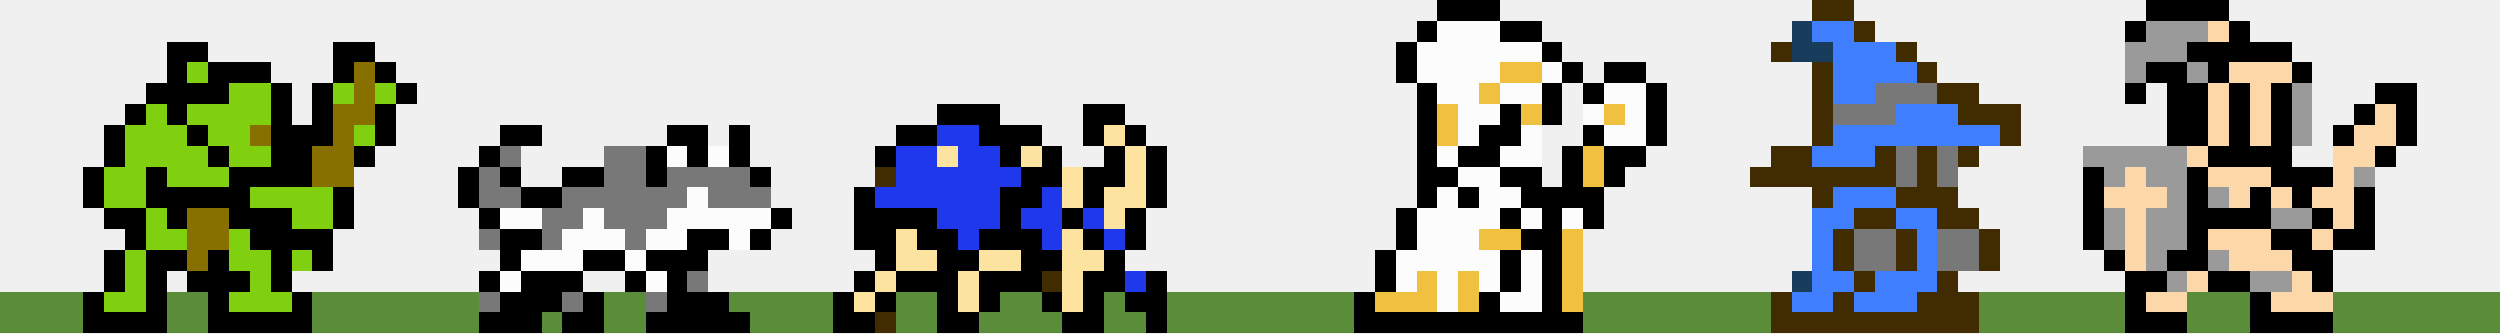
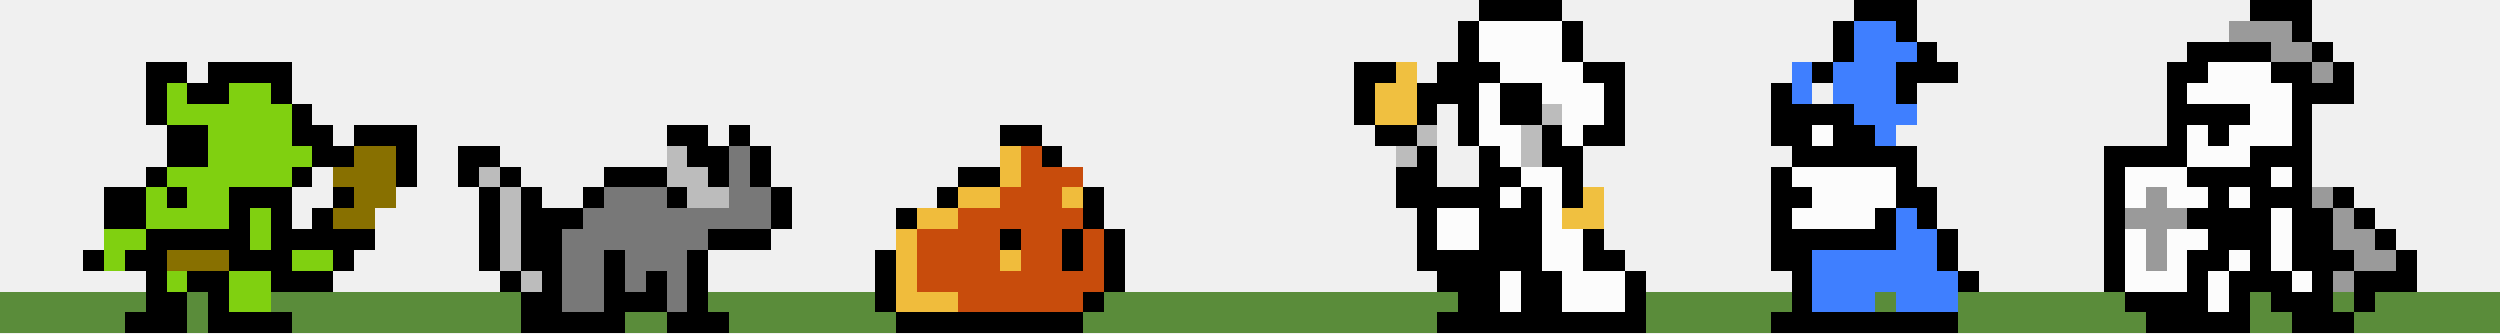
<svg xmlns="http://www.w3.org/2000/svg" viewBox="0 0 120 16" width="960" height="128" shape-rendering="crispEdges">
  <defs>
    <filter id="flash">
      <feFlood flood-color="#ffffff" />
      <feComposite operator="in" in2="SourceAlpha" />
    </filter>
    <g id="a0">
-       <path fill="#000000" d="M4 2h2v1h-2zM12 2h2v1h-2zM4 3h1v1h-1zM6 3h3v1h-3zM12 3h1v1h-1zM14 3h1v1h-1zM3 4h4v1h-4zM9 4h1v1h-1zM11 4h1v1h-1zM15 4h1v1h-1zM2 5h1v1h-1zM4 5h1v1h-1zM9 5h1v1h-1zM11 5h1v1h-1zM14 5h1v1h-1zM1 6h1v1h-1zM5 6h1v1h-1zM9 6h3v1h-3zM14 6h1v1h-1zM1 7h1v1h-1zM6 7h1v1h-1zM9 7h2v1h-2zM13 7h1v1h-1zM0 8h1v1h-1zM3 8h1v1h-1zM7 8h4v1h-4zM0 9h1v1h-1zM3 9h5v1h-5zM12 9h1v1h-1zM1 10h2v1h-2zM4 10h1v1h-1zM7 10h3v1h-3zM12 10h1v1h-1zM2 11h1v1h-1zM8 11h4v1h-4zM1 12h1v1h-1zM3 12h2v1h-2zM6 12h1v1h-1zM9 12h1v1h-1zM11 12h1v1h-1zM1 13h1v1h-1zM3 13h1v1h-1zM5 13h3v1h-3zM9 13h1v1h-1zM0 14h1v1h-1zM3 14h1v1h-1zM6 14h1v1h-1zM10 14h1v1h-1zM0 15h4v1h-4zM6 15h5v1h-5z" />
-       <path fill="#80d010" d="M5 3h1v1h-1zM7 4h2v1h-2zM12 4h1v1h-1zM14 4h1v1h-1zM3 5h1v1h-1zM5 5h4v1h-4zM2 6h3v1h-3zM6 6h2v1h-2zM13 6h1v1h-1zM2 7h4v1h-4zM7 7h2v1h-2zM1 8h2v1h-2zM4 8h3v1h-3zM1 9h2v1h-2zM8 9h4v1h-4zM3 10h1v1h-1zM10 10h2v1h-2zM3 11h2v1h-2zM7 11h1v1h-1zM2 12h1v1h-1zM7 12h2v1h-2zM10 12h1v1h-1zM2 13h1v1h-1zM8 13h1v1h-1zM1 14h2v1h-2zM7 14h3v1h-3z" />
-       <path fill="#887000" d="M13 3h1v1h-1zM13 4h1v1h-1zM12 5h2v1h-2zM8 6h1v1h-1zM12 6h1v1h-1zM11 7h2v1h-2zM11 8h2v1h-2zM5 10h2v1h-2zM5 11h2v1h-2zM5 12h1v1h-1z" />
+       <path fill="#000000" d="M3 3h2v1h-2zM6 3h4v1h-4zM3 4h1v1h-1zM5 4h2v1h-2zM9 4h1v1h-1zM3 5h1v1h-1zM10 5h1v1h-1zM4 6h2v1h-2zM10 6h2v1h-2zM13 6h3v1h-3zM4 7h2v1h-2zM11 7h2v1h-2zM15 7h1v1h-1zM3 8h1v1h-1zM10 8h1v1h-1zM15 8h1v1h-1zM1 9h2v1h-2zM4 9h1v1h-1zM7 9h3v1h-3zM12 9h1v1h-1zM1 10h2v1h-2zM7 10h1v1h-1zM9 10h1v1h-1zM11 10h1v1h-1zM3 11h5v1h-5zM9 11h5v1h-5zM0 12h1v1h-1zM2 12h2v1h-2zM7 12h3v1h-3zM12 12h1v1h-1zM3 13h1v1h-1zM5 13h2v1h-2zM9 13h3v1h-3zM3 14h2v1h-2zM6 14h1v1h-1zM2 15h3v1h-3zM6 15h4v1h-4z" />
+       <path fill="#80d010" d="M4 4h1v1h-1zM7 4h2v1h-2zM4 5h6v1h-6zM6 6h4v1h-4zM6 7h5v1h-5zM4 8h6v1h-6zM3 9h1v1h-1zM5 9h2v1h-2zM3 10h4v1h-4zM8 10h1v1h-1zM1 11h2v1h-2zM8 11h1v1h-1zM1 12h1v1h-1zM10 12h2v1h-2zM4 13h1v1h-1zM7 13h2v1h-2zM7 14h2v1h-2z" />
+       <path fill="#887000" d="M13 7h2v1h-2zM12 8h3v1h-3zM13 9h2v1h-2zM12 10h2v1h-2zM4 12h3v1h-3z" />
    </g>
    <g id="a1">
-       <path fill="#000000" d="M2 6h2v1h-2zM10 6h2v1h-2zM13 6h1v1h-1zM1 7h1v1h-1zM9 7h1v1h-1zM11 7h1v1h-1zM13 7h1v1h-1zM0 8h1v1h-1zM2 8h1v1h-1zM5 8h2v1h-2zM9 8h1v1h-1zM14 8h1v1h-1zM0 9h1v1h-1zM3 9h2v1h-2zM1 10h1v1h-1zM15 10h1v1h-1zM2 11h2v1h-2zM11 11h2v1h-2zM14 11h1v1h-1zM2 12h1v1h-1zM6 12h2v1h-2zM9 12h3v1h-3zM1 13h1v1h-1zM3 13h3v1h-3zM8 13h1v1h-1zM10 13h1v1h-1zM2 14h3v1h-3zM6 14h1v1h-1zM10 14h3v1h-3zM1 15h3v1h-3zM5 15h2v1h-2zM9 15h5v1h-5z" />
-       <path fill="#787878" d="M2 7h1v1h-1zM7 7h2v1h-2zM1 8h1v1h-1zM7 8h2v1h-2zM10 8h4v1h-4zM1 9h2v1h-2zM5 9h6v1h-6zM12 9h3v1h-3zM4 10h2v1h-2zM7 10h3v1h-3zM1 11h1v1h-1zM4 11h1v1h-1zM8 11h1v1h-1zM11 13h1v1h-1zM1 14h1v1h-1zM5 14h1v1h-1zM9 14h1v1h-1z" />
-       <path fill="#fcfcfc" d="M10 7h1v1h-1zM12 7h1v1h-1zM11 9h1v1h-1zM2 10h2v1h-2zM6 10h1v1h-1zM10 10h5v1h-5zM5 11h3v1h-3zM9 11h2v1h-2zM13 11h1v1h-1zM3 12h3v1h-3zM8 12h1v1h-1zM2 13h1v1h-1zM9 13h1v1h-1z" />
+       <path fill="#000000" d="M10 6h2v1h-2zM13 6h1v1h-1zM0 7h2v1h-2zM11 7h2v1h-2zM14 7h1v1h-1zM0 8h1v1h-1zM2 8h1v1h-1zM7 8h3v1h-3zM12 8h1v1h-1zM14 8h1v1h-1zM1 9h1v1h-1zM3 9h1v1h-1zM6 9h1v1h-1zM10 9h1v1h-1zM15 9h1v1h-1zM1 10h1v1h-1zM3 10h3v1h-3zM15 10h1v1h-1zM1 11h1v1h-1zM3 11h2v1h-2zM12 11h3v1h-3zM1 12h1v1h-1zM3 12h2v1h-2zM7 12h1v1h-1zM11 12h1v1h-1zM2 13h1v1h-1zM4 13h1v1h-1zM7 13h1v1h-1zM9 13h1v1h-1zM11 13h1v1h-1zM3 14h2v1h-2zM7 14h3v1h-3zM11 14h1v1h-1zM3 15h5v1h-5zM10 15h3v1h-3z" />
+       <path fill="#787878" d="M13 7h1v1h-1zM13 8h1v1h-1zM7 9h3v1h-3zM13 9h2v1h-2zM6 10h9v1h-9zM5 11h7v1h-7zM5 12h2v1h-2zM8 12h3v1h-3zM5 13h2v1h-2zM8 13h1v1h-1zM10 13h1v1h-1zM5 14h2v1h-2zM10 14h1v1h-1z" />
+       <path fill="#bcbcbc" d="M10 7h1v1h-1zM1 8h1v1h-1zM10 8h2v1h-2zM2 9h1v1h-1zM11 9h2v1h-2zM2 10h1v1h-1zM2 11h1v1h-1zM2 12h1v1h-1zM3 13h1v1h-1z" />
    </g>
    <g id="a2">
-       <path fill="#000000" d="M5 5h3v1h-3zM12 5h2v1h-2zM3 6h2v1h-2zM7 6h3v1h-3zM12 6h1v1h-1zM14 6h1v1h-1zM2 7h1v1h-1zM8 7h1v1h-1zM10 7h1v1h-1zM13 7h1v1h-1zM15 7h1v1h-1zM9 8h2v1h-2zM12 8h2v1h-2zM15 8h1v1h-1zM1 9h1v1h-1zM8 9h2v1h-2zM12 9h1v1h-1zM15 9h1v1h-1zM1 10h4v1h-4zM8 10h1v1h-1zM11 10h1v1h-1zM14 10h1v1h-1zM1 11h2v1h-2zM4 11h2v1h-2zM7 11h3v1h-3zM12 11h1v1h-1zM14 11h1v1h-1zM2 12h1v1h-1zM5 12h2v1h-2zM9 12h2v1h-2zM13 12h1v1h-1zM1 13h1v1h-1zM3 13h3v1h-3zM7 13h3v1h-3zM12 13h2v1h-2zM15 13h1v1h-1zM0 14h1v1h-1zM2 14h1v1h-1zM5 14h1v1h-1zM7 14h1v1h-1zM10 14h1v1h-1zM12 14h1v1h-1zM14 14h2v1h-2zM0 15h2v1h-2zM5 15h2v1h-2zM11 15h2v1h-2zM15 15h1v1h-1z" />
-       <path fill="#2038ec" d="M5 6h2v1h-2zM3 7h2v1h-2zM6 7h2v1h-2zM3 8h6v1h-6zM2 9h6v1h-6zM10 9h1v1h-1zM5 10h3v1h-3zM9 10h2v1h-2zM12 10h1v1h-1zM6 11h1v1h-1zM10 11h1v1h-1zM13 11h1v1h-1zM14 13h1v1h-1z" />
-       <path fill="#402c00" d="M2 8h1v1h-1zM10 13h1v1h-1zM2 15h1v1h-1z" />
-       <path fill="#fce4a0" d="M13 6h1v1h-1zM5 7h1v1h-1zM9 7h1v1h-1zM14 7h1v1h-1zM11 8h1v1h-1zM14 8h1v1h-1zM11 9h1v1h-1zM13 9h2v1h-2zM13 10h1v1h-1zM3 11h1v1h-1zM11 11h1v1h-1zM3 12h2v1h-2zM7 12h2v1h-2zM11 12h2v1h-2zM2 13h1v1h-1zM6 13h1v1h-1zM11 13h1v1h-1zM1 14h1v1h-1zM6 14h1v1h-1zM11 14h1v1h-1z" />
+       <path fill="#000000" d="M8 6h2v1h-2zM10 7h1v1h-1zM6 8h2v1h-2zM5 9h1v1h-1zM12 9h1v1h-1zM3 10h1v1h-1zM12 10h1v1h-1zM8 11h1v1h-1zM11 11h1v1h-1zM13 11h1v1h-1zM2 12h1v1h-1zM11 12h1v1h-1zM13 12h1v1h-1zM2 13h1v1h-1zM13 13h1v1h-1zM2 14h1v1h-1zM12 14h1v1h-1zM3 15h9v1h-9z" />
+       <path fill="#c84c0c" d="M9 7h1v1h-1zM9 8h3v1h-3zM8 9h3v1h-3zM6 10h6v1h-6zM4 11h4v1h-4zM9 11h2v1h-2zM12 11h1v1h-1zM4 12h4v1h-4zM9 12h2v1h-2zM12 12h1v1h-1zM4 13h9v1h-9zM6 14h6v1h-6z" />
+       <path fill="#f0bc3c" d="M8 7h1v1h-1zM8 8h1v1h-1zM6 9h2v1h-2zM11 9h1v1h-1zM4 10h2v1h-2zM3 11h1v1h-1zM3 12h1v1h-1zM8 12h1v1h-1zM3 13h1v1h-1zM3 14h3v1h-3z" />
    </g>
    <g id="a3">
-       <path fill="#000000" d="M9 0h4v1h-4zM8 1h1v1h-1zM13 1h1v1h-1zM6 2h5v1h-5zM5 3h1v1h-1zM9 3h1v1h-1zM11 3h2v1h-2zM0 4h2v1h-2zM6 4h1v1h-1zM8 4h1v1h-1zM10 4h2v1h-2zM13 4h1v1h-1zM0 5h1v1h-1zM2 5h1v1h-1zM6 5h1v1h-1zM8 5h1v1h-1zM10 5h2v1h-2zM0 6h1v1h-1zM3 6h1v1h-1zM6 6h1v1h-1zM8 6h1v1h-1zM10 6h2v1h-2zM1 7h1v1h-1zM6 7h4v1h-4zM4 8h3v1h-3zM10 8h1v1h-1zM15 8h1v1h-1zM2 9h1v1h-1zM5 9h1v1h-1zM7 9h1v1h-1zM10 9h1v1h-1zM15 9h1v1h-1zM2 10h1v1h-1zM4 10h1v1h-1zM7 10h4v1h-4zM15 10h1v1h-1zM2 11h2v1h-2zM5 11h2v1h-2zM10 11h1v1h-1zM15 11h1v1h-1zM4 12h2v1h-2zM10 12h2v1h-2zM14 12h1v1h-1zM4 13h1v1h-1zM8 13h2v1h-2zM12 13h2v1h-2zM7 14h1v1h-1zM13 14h1v1h-1zM4 15h4v1h-4zM11 15h3v1h-3z" />
-       <path fill="currentColor" d="M10 1h3v1h-3zM11 2h3v1h-3zM10 3h1v1h-1zM13 3h1v1h-1zM5 4h1v1h-1zM5 5h1v1h-1zM5 6h1v1h-1zM11 7h5v1h-5zM2 8h1v1h-1zM11 8h2v1h-2zM14 8h1v1h-1zM9 9h1v1h-1zM11 9h1v1h-1zM5 10h2v1h-2zM11 10h2v1h-2zM14 10h1v1h-1zM11 11h2v1h-2zM14 11h1v1h-1zM9 12h1v1h-1zM12 12h1v1h-1zM6 13h2v1h-2zM11 13h1v1h-1z" />
-       <path fill="#fcd8a8" d="M9 1h1v1h-1zM6 3h3v1h-3zM7 4h1v1h-1zM9 4h1v1h-1zM1 5h1v1h-1zM7 5h1v1h-1zM9 5h1v1h-1zM1 6h2v1h-2zM7 6h1v1h-1zM9 6h1v1h-1zM2 7h2v1h-2zM10 7h1v1h-1zM3 8h1v1h-1zM7 8h3v1h-3zM13 8h1v1h-1zM3 9h2v1h-2zM6 9h1v1h-1zM8 9h1v1h-1zM12 9h3v1h-3zM3 10h1v1h-1zM13 10h1v1h-1zM4 11h1v1h-1zM7 11h3v1h-3zM13 11h1v1h-1zM6 12h3v1h-3zM13 12h1v1h-1zM5 13h1v1h-1zM10 13h1v1h-1zM4 14h3v1h-3zM11 14h2v1h-2z" />
+       <path fill="#000000" d="M5 0h3v1h-3zM5 1h1v1h-1zM4 2h1v1h-1zM7 2h4v1h-4zM3 3h1v1h-1zM5 3h2v1h-2zM10 3h2v1h-2zM3 4h3v1h-3zM11 4h1v1h-1zM5 5h1v1h-1zM8 5h4v1h-4zM5 6h1v1h-1zM9 6h1v1h-1zM11 6h1v1h-1zM5 7h3v1h-3zM11 7h4v1h-4zM5 8h1v1h-1zM7 8h4v1h-4zM14 8h1v1h-1zM3 9h1v1h-1zM5 9h3v1h-3zM9 9h1v1h-1zM14 9h1v1h-1zM2 10h1v1h-1zM4 10h2v1h-2zM7 10h4v1h-4zM14 10h1v1h-1zM1 11h1v1h-1zM4 11h2v1h-2zM7 11h3v1h-3zM14 11h1v1h-1zM0 12h1v1h-1zM3 12h3v1h-3zM7 12h1v1h-1zM9 12h2v1h-2zM14 12h1v1h-1zM0 13h3v1h-3zM4 13h1v1h-1zM6 13h3v1h-3zM10 13h1v1h-1zM14 13h1v1h-1zM2 14h1v1h-1zM4 14h3v1h-3zM8 14h1v1h-1zM10 14h4v1h-4zM3 15h3v1h-3zM8 15h5v1h-5z" />
+       <path fill="currentColor" d="M6 1h3v1h-3zM5 2h2v1h-2zM4 3h1v1h-1zM4 9h1v1h-1zM12 9h1v1h-1zM3 10h1v1h-1zM11 10h3v1h-3zM2 11h2v1h-2zM12 11h1v1h-1zM1 12h2v1h-2zM12 12h1v1h-1zM3 13h1v1h-1z" />
+       <path fill="#fcfcfc" d="M7 3h3v1h-3zM6 4h5v1h-5zM6 5h2v1h-2zM6 6h3v1h-3zM10 6h1v1h-1zM8 7h3v1h-3zM6 8h1v1h-1zM11 8h3v1h-3zM8 9h1v1h-1zM10 9h2v1h-2zM13 9h1v1h-1zM6 10h1v1h-1zM6 11h1v1h-1zM10 11h2v1h-2zM13 11h1v1h-1zM6 12h1v1h-1zM8 12h1v1h-1zM11 12h1v1h-1zM13 12h1v1h-1zM5 13h1v1h-1zM9 13h1v1h-1zM11 13h3v1h-3zM9 14h1v1h-1z" />
    </g>
    <g id="a4">
-       <path fill="#183c5c" d="M11 1h1v1h-1zM10 2h2v1h-2zM11 13h1v1h-1z" />
-       <path fill="currentColor" d="M9 1h2v1h-2zM7 2h3v1h-3zM6 3h4v1h-4zM8 4h2v1h-2zM4 5h3v1h-3zM2 6h8v1h-8zM8 7h3v1h-3zM7 9h3v1h-3zM5 10h2v1h-2zM9 10h2v1h-2zM5 11h1v1h-1zM10 11h1v1h-1zM5 12h1v1h-1zM10 12h1v1h-1zM5 13h3v1h-3zM9 13h2v1h-2zM6 14h3v1h-3zM10 14h2v1h-2z" />
-       <path fill="#402c00" d="M9 0h2v1h-2zM8 1h1v1h-1zM6 2h1v1h-1zM12 2h1v1h-1zM5 3h1v1h-1zM10 3h1v1h-1zM3 4h2v1h-2zM10 4h1v1h-1zM1 5h3v1h-3zM10 5h1v1h-1zM1 6h1v1h-1zM10 6h1v1h-1zM3 7h1v1h-1zM5 7h1v1h-1zM7 7h1v1h-1zM11 7h2v1h-2zM5 8h1v1h-1zM7 8h7v1h-7zM4 9h3v1h-3zM10 9h1v1h-1zM3 10h2v1h-2zM7 10h2v1h-2zM2 11h1v1h-1zM6 11h1v1h-1zM9 11h1v1h-1zM2 12h1v1h-1zM6 12h1v1h-1zM9 12h1v1h-1zM4 13h1v1h-1zM8 13h1v1h-1zM3 14h3v1h-3zM9 14h1v1h-1zM12 14h1v1h-1zM3 15h10v1h-10z" />
-       <path fill="#787878" d="M5 4h3v1h-3zM7 5h3v1h-3zM4 7h1v1h-1zM6 7h1v1h-1zM4 8h1v1h-1zM6 8h1v1h-1zM3 11h2v1h-2zM7 11h2v1h-2zM3 12h2v1h-2zM7 12h2v1h-2z" />
+       <path fill="#000000" d="M6 0h3v1h-3zM6 1h1v1h-1zM9 1h1v1h-1zM5 2h1v1h-1zM9 2h1v1h-1zM4 3h3v1h-3zM10 3h1v1h-1zM6 4h1v1h-1zM12 4h1v1h-1zM9 5h4v1h-4zM8 6h2v1h-2zM11 6h2v1h-2zM6 7h6v1h-6zM6 8h1v1h-1zM12 8h1v1h-1zM5 9h2v1h-2zM11 9h2v1h-2zM5 10h1v1h-1zM7 10h1v1h-1zM12 10h1v1h-1zM4 11h1v1h-1zM7 11h6v1h-6zM4 12h1v1h-1zM11 12h2v1h-2zM3 13h1v1h-1zM11 13h1v1h-1zM11 14h1v1h-1zM4 15h9v1h-9z" />
+       <path fill="currentColor" d="M7 1h2v1h-2zM6 2h3v1h-3zM7 3h3v1h-3zM11 3h1v1h-1zM7 4h3v1h-3zM11 4h1v1h-1zM6 5h3v1h-3zM7 6h1v1h-1zM6 10h1v1h-1zM5 11h2v1h-2zM5 12h6v1h-6zM4 13h7v1h-7zM4 14h3v1h-3zM8 14h3v1h-3z" />
+       <path fill="#fcfcfc" d="M10 6h1v1h-1zM7 8h5v1h-5zM7 9h4v1h-4zM8 10h4v1h-4z" />
    </g>
    <g id="a5">
-       <path fill="#000000" d="M8 0h3v1h-3zM6 1h2v1h-2zM11 1h1v1h-1zM5 2h1v1h-1zM12 2h1v1h-1zM1 3h2v1h-2zM4 3h1v1h-1zM12 3h1v1h-1zM0 4h1v1h-1zM3 4h1v1h-1zM5 4h1v1h-1zM11 4h1v1h-1zM0 5h1v1h-1zM5 5h1v1h-1zM7 5h1v1h-1zM11 5h1v1h-1zM0 6h1v1h-1zM3 6h1v1h-1zM7 6h2v1h-2zM11 6h1v1h-1zM1 7h2v1h-2zM4 7h1v1h-1zM8 7h2v1h-2zM11 7h1v1h-1zM2 8h1v1h-1zM4 8h1v1h-1zM6 8h2v1h-2zM10 8h2v1h-2zM3 9h4v1h-4zM9 9h1v1h-1zM11 9h1v1h-1zM3 10h1v1h-1zM5 10h1v1h-1zM7 10h1v1h-1zM12 10h1v1h-1zM5 11h2v1h-2zM12 11h1v1h-1zM5 12h1v1h-1zM7 12h1v1h-1zM13 12h1v1h-1zM5 13h1v1h-1zM7 13h1v1h-1zM13 13h1v1h-1zM5 14h1v1h-1zM8 14h1v1h-1zM14 14h1v1h-1zM4 15h11v1h-11z" />
-       <path fill="currentColor" d="M6 3h2v1h-2zM8 4h1v1h-1zM2 5h1v1h-1zM6 5h1v1h-1zM10 5h1v1h-1zM10 6h1v1h-1zM3 7h1v1h-1zM3 8h1v1h-1zM4 11h1v1h-1zM7 11h2v1h-2zM4 12h1v1h-1zM4 13h1v1h-1zM9 13h1v1h-1zM11 13h1v1h-1zM4 14h1v1h-1zM9 14h1v1h-1zM11 14h3v1h-3z" />
-       <path fill="#fcfcfc" d="M8 1h3v1h-3zM6 2h6v1h-6zM5 3h1v1h-1zM8 3h4v1h-4zM1 4h2v1h-2zM6 4h2v1h-2zM9 4h2v1h-2zM1 5h1v1h-1zM3 5h1v1h-1zM8 5h2v1h-2zM1 6h2v1h-2zM6 6h1v1h-1zM9 6h1v1h-1zM6 7h2v1h-2zM10 7h1v1h-1zM8 8h2v1h-2zM7 9h2v1h-2zM10 9h1v1h-1zM4 10h1v1h-1zM6 10h1v1h-1zM8 10h4v1h-4zM9 11h3v1h-3zM6 12h1v1h-1zM8 12h5v1h-5zM6 13h1v1h-1zM8 13h1v1h-1zM10 13h1v1h-1zM12 13h1v1h-1zM6 14h2v1h-2zM10 14h1v1h-1z" />
+       <path fill="#000000" d="M5 0h4v1h-4zM4 1h1v1h-1zM9 1h1v1h-1zM4 2h1v1h-1zM9 2h1v1h-1zM2 3h2v1h-2zM8 3h3v1h-3zM13 3h2v1h-2zM2 4h1v1h-1zM6 4h2v1h-2zM9 4h3v1h-3zM14 4h1v1h-1zM2 5h1v1h-1zM6 5h2v1h-2zM9 5h1v1h-1zM11 5h1v1h-1zM14 5h1v1h-1zM2 6h2v1h-2zM5 6h1v1h-1zM9 6h1v1h-1zM12 6h2v1h-2zM4 7h2v1h-2zM8 7h1v1h-1zM11 7h1v1h-1zM4 8h1v1h-1zM7 8h2v1h-2zM11 8h2v1h-2zM4 9h1v1h-1zM6 9h1v1h-1zM8 9h5v1h-5zM6 10h3v1h-3zM11 10h1v1h-1zM3 11h1v1h-1zM6 11h3v1h-3zM11 11h1v1h-1zM2 12h2v1h-2zM6 12h6v1h-6zM1 13h1v1h-1zM5 13h2v1h-2zM8 13h3v1h-3zM1 14h1v1h-1zM5 14h2v1h-2zM8 14h2v1h-2zM1 15h10v1h-10z" />
+       <path fill="currentColor" d="M12 3h1v1h-1zM12 4h2v1h-2zM12 5h2v1h-2zM3 9h1v1h-1zM3 10h2v1h-2z" />
+       <path fill="#bcbcbc" d="M5 5h1v1h-1zM6 6h1v1h-1zM11 6h1v1h-1zM6 7h1v1h-1zM12 7h1v1h-1z" />
+       <path fill="#fcfcfc" d="M5 1h4v1h-4zM5 2h4v1h-4zM4 3h4v1h-4zM3 4h3v1h-3zM8 4h1v1h-1zM3 5h2v1h-2zM8 5h1v1h-1zM4 6h1v1h-1zM7 6h2v1h-2zM7 7h1v1h-1zM5 8h2v1h-2zM5 9h1v1h-1zM7 9h1v1h-1zM5 10h1v1h-1zM9 10h2v1h-2zM4 11h2v1h-2zM9 11h2v1h-2zM4 12h2v1h-2zM2 13h3v1h-3zM7 13h1v1h-1zM2 14h3v1h-3zM7 14h1v1h-1z" />
    </g>
  </defs>
  <rect x="0" y="14" width="120" height="2" fill="#5a8c3a" />
  <g transform="translate(4 0)">
    <animate attributeName="opacity" values="1;0" begin="-0.21s" dur="0.42s" fill="freeze" />
    <animateTransform attributeName="transform" type="translate" additive="sum" values="0 0;0 -1" calcMode="discrete" begin="0s" dur="1s" repeatCount="indefinite" />
    <use href="#a0" />
  </g>
  <g transform="translate(22 0)">
    <animateTransform attributeName="transform" type="translate" additive="sum" values="0 0;4 0;0 0" begin="0.01s" dur="0.24s" />
    <animateTransform attributeName="transform" type="translate" additive="sum" values="0 0;0 -1" calcMode="discrete" begin="0s" dur="1s" repeatCount="indefinite" />
    <use href="#a1" />
  </g>
  <g transform="translate(40 0)">
    <animateTransform attributeName="transform" type="translate" additive="sum" values="0 0;0 -1" calcMode="discrete" begin="0s" dur="1s" repeatCount="indefinite" />
    <use href="#a2" />
  </g>
  <g transform="translate(100 0)">
    <animateTransform attributeName="transform" type="translate" additive="sum" values="0 0;0 -1" calcMode="discrete" begin="0s" dur="1s" repeatCount="indefinite" />
    <use href="#a3" transform="translate(16 0) scale(-1 1)" color="#9a9a9a" />
  </g>
  <g transform="translate(82 0)">
    <animateTransform attributeName="transform" type="translate" additive="sum" values="0 0;0 -1" calcMode="discrete" begin="0s" dur="1s" repeatCount="indefinite" />
    <use href="#a4" transform="translate(16 0) scale(-1 1)" color="#3f7fff" />
    <use href="#a4" transform="translate(16 0) scale(-1 1)" filter="url(#flash)" opacity="0">
      <animate attributeName="opacity" values="1;0" begin="0.13s" dur="0.16s" />
    </use>
  </g>
  <g transform="translate(64 0)">
    <animateTransform attributeName="transform" type="translate" additive="sum" values="0 0;0 -1" calcMode="discrete" begin="0s" dur="1s" repeatCount="indefinite" />
    <use href="#a5" transform="translate(16 0) scale(-1 1)" color="#f0c040" />
  </g>
  <text x="9" y="7" fill="#ffffff" font-family="monospace" font-size="6" font-weight="bold" opacity="0">
    <animate attributeName="opacity" values="1;1" begin="-0.37s" dur="0.7s" />
    <animateTransform attributeName="transform" type="translate" values="0 0;0 -2" begin="-0.37s" dur="0.7s" />42</text>
  <text x="89" y="7" fill="#ff5050" font-family="monospace" font-size="6" font-weight="bold" opacity="0">
    <animate attributeName="opacity" values="1;1" begin="0.13s" dur="0.7s" />
    <animateTransform attributeName="transform" type="translate" values="0 0;0 -2" begin="0.13s" dur="0.7s" />7</text>
</svg>
